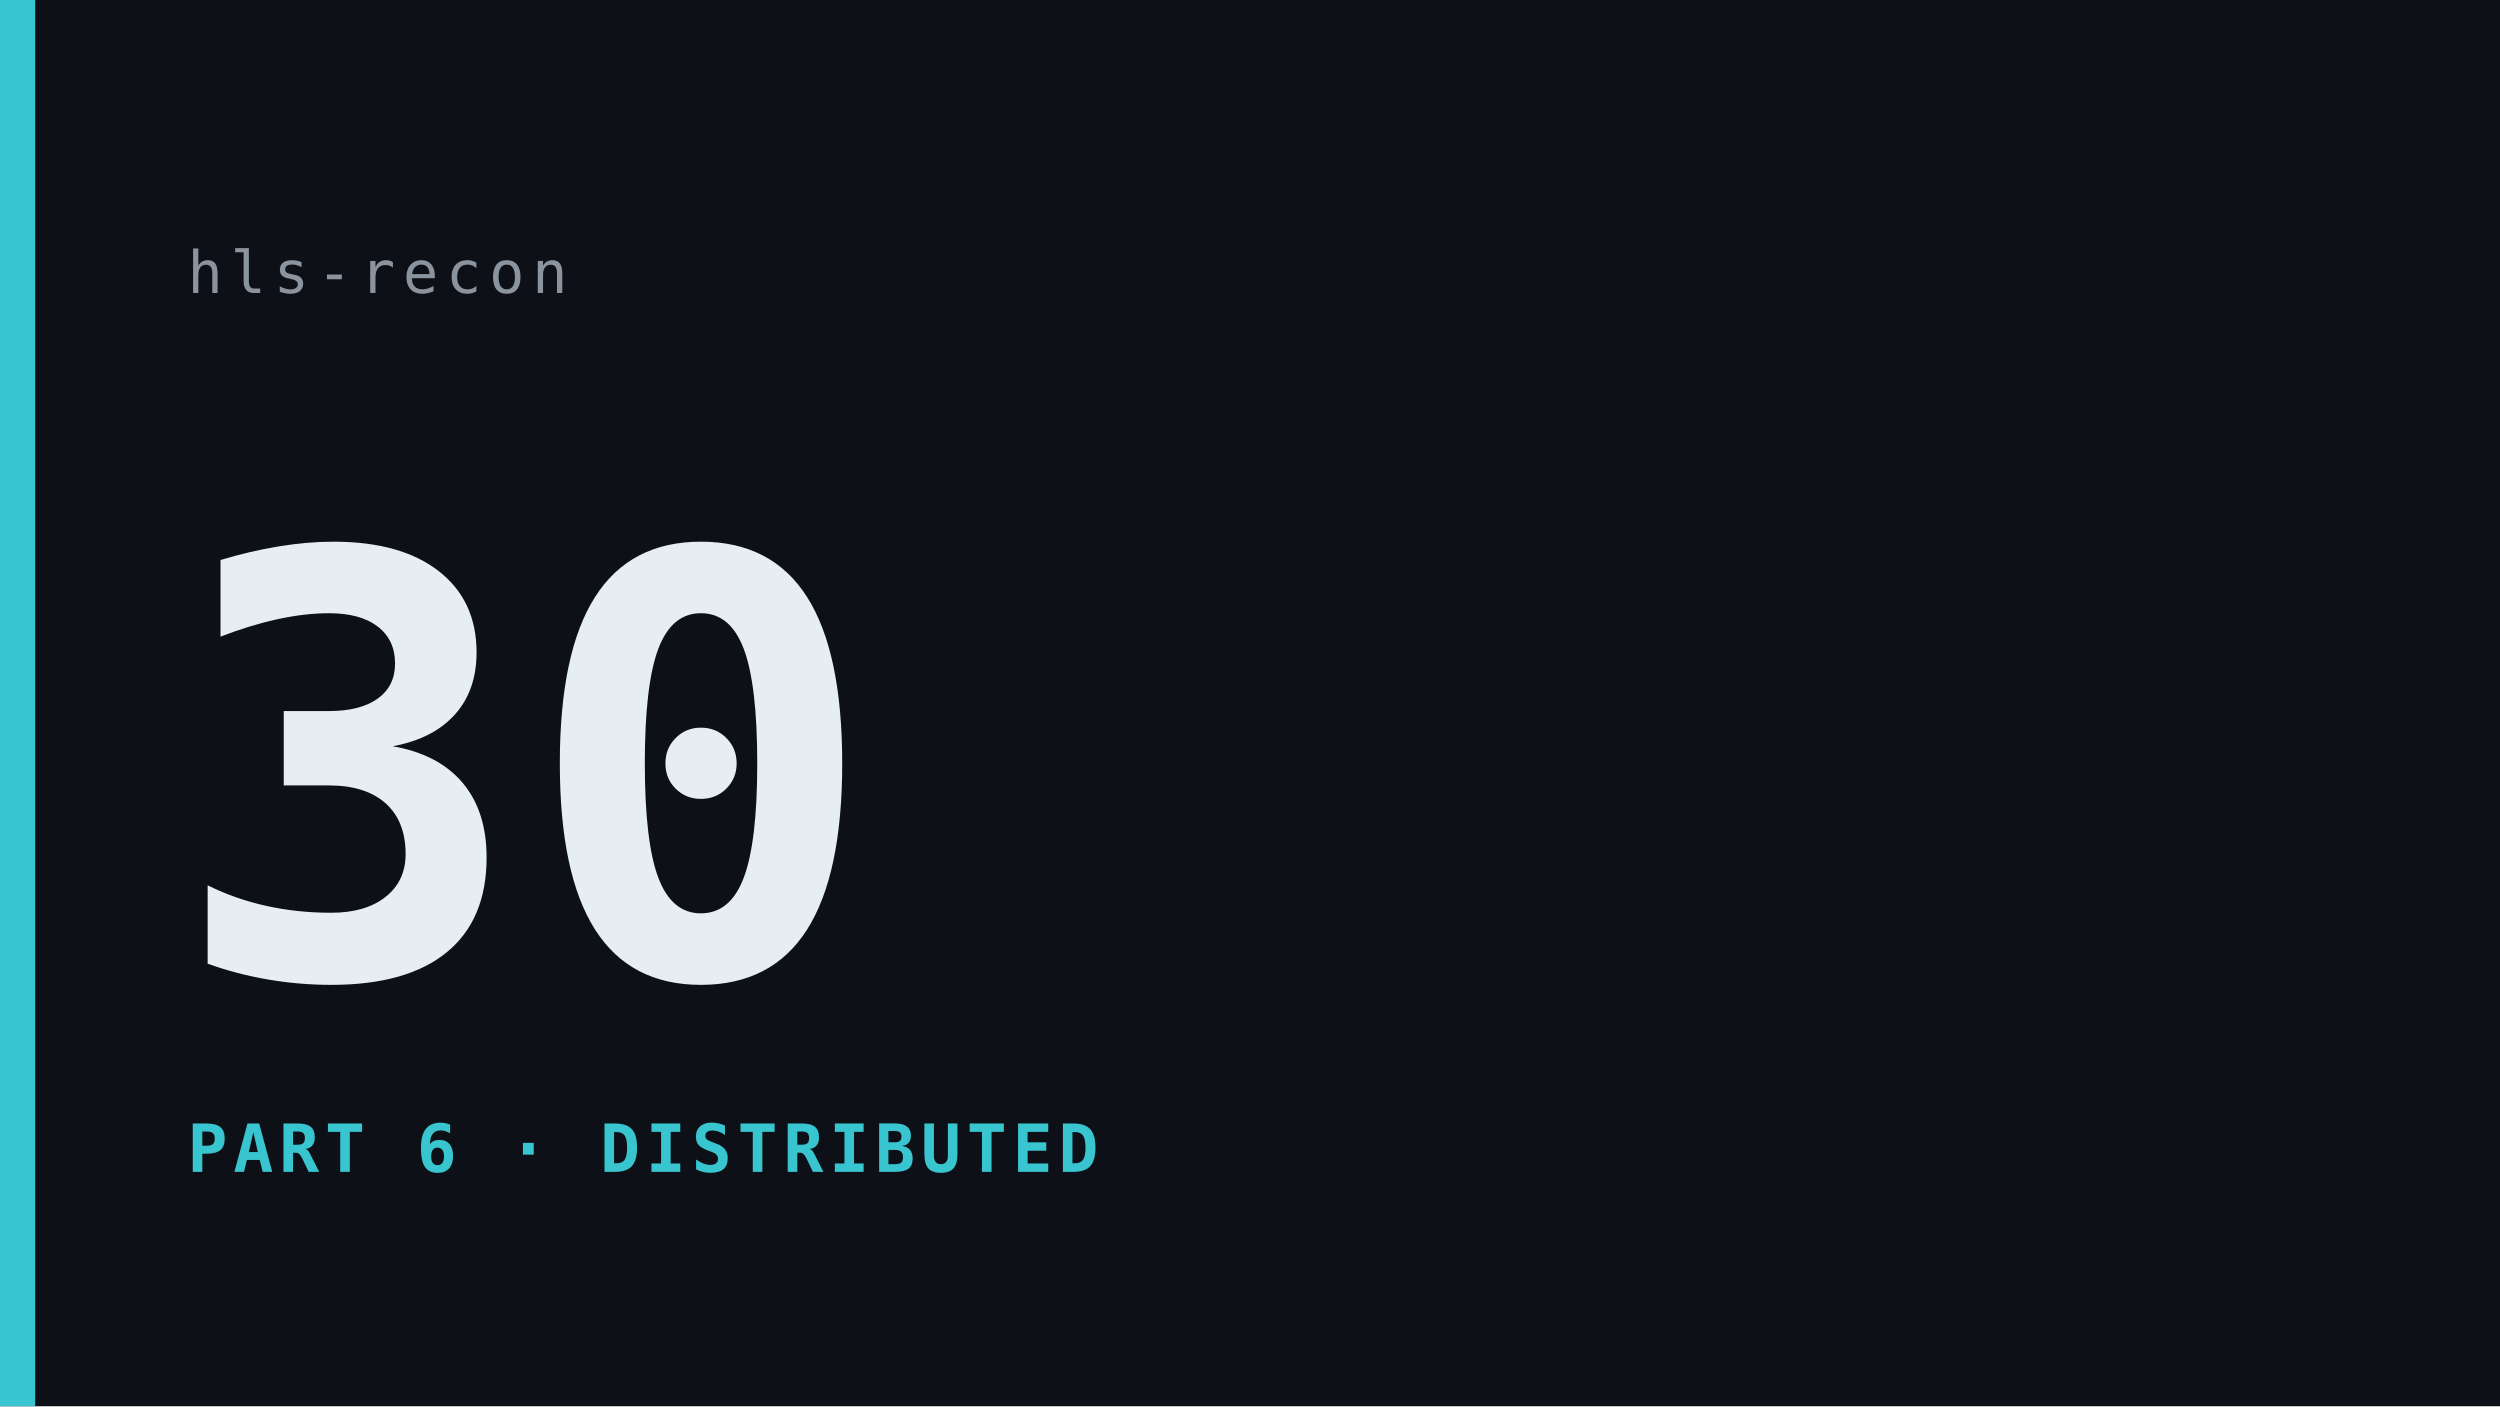
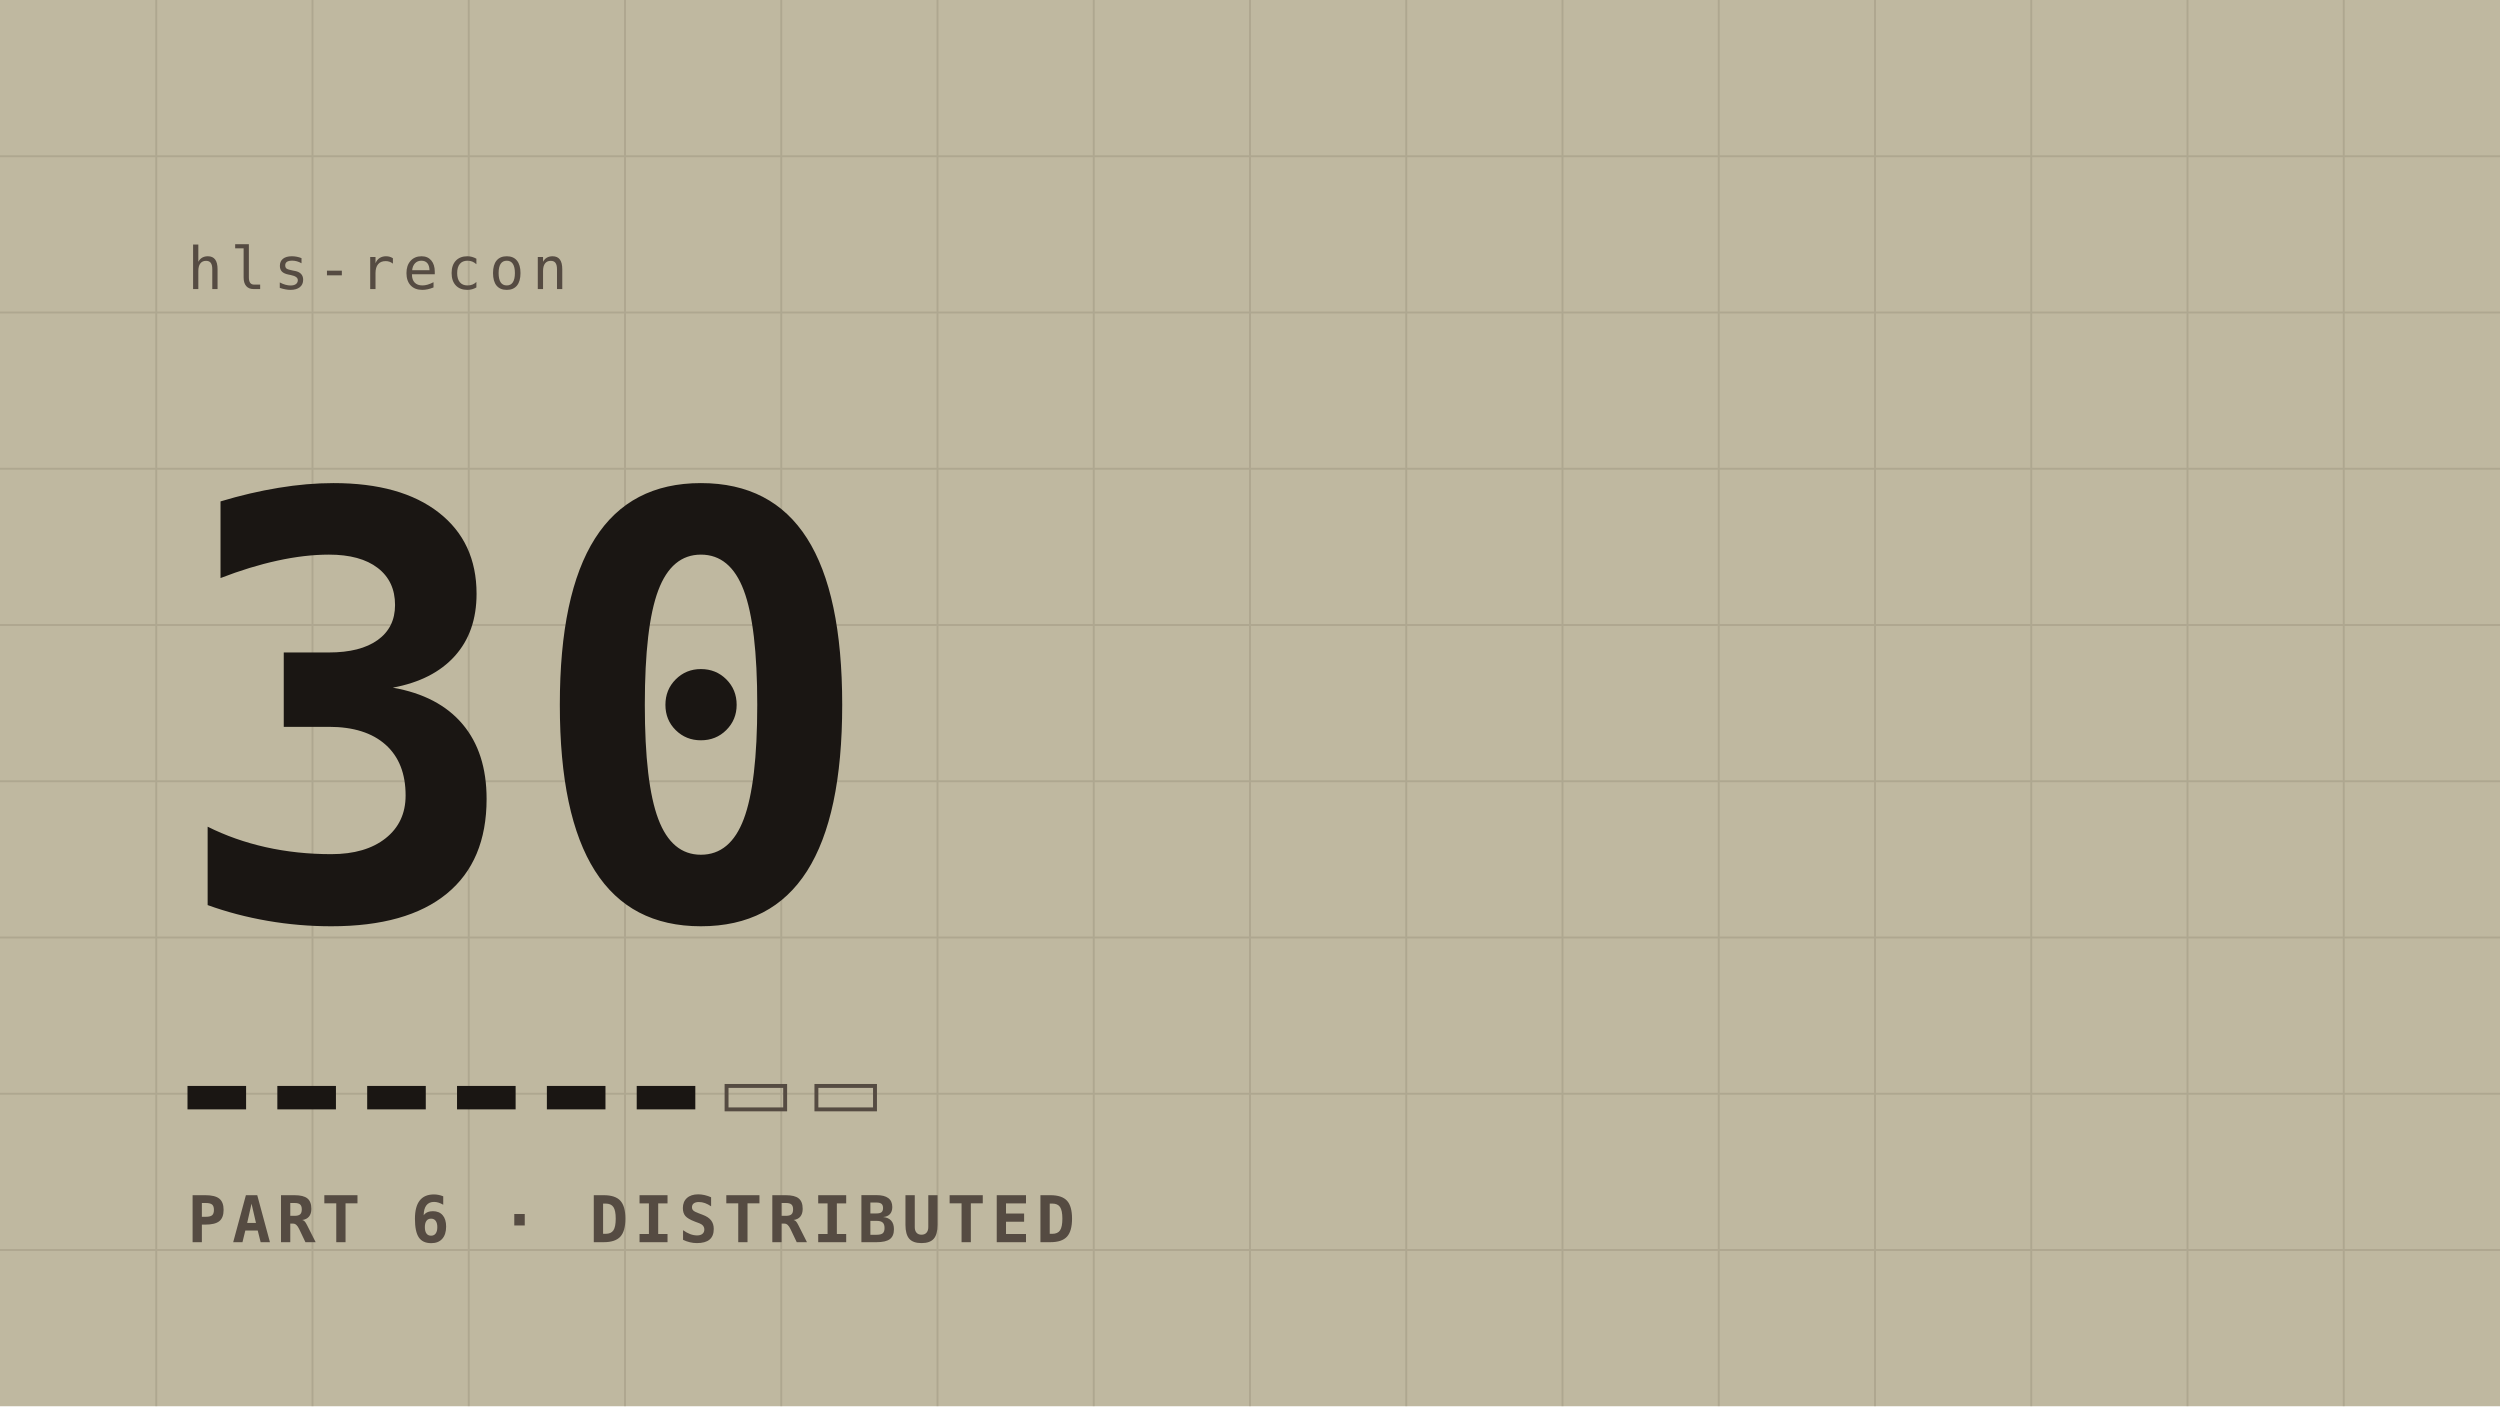
- <svg xmlns="http://www.w3.org/2000/svg" viewBox="0 0 1280 720" role="img" aria-label="hls-recon 제30장 위임의 경계">
-   <style>
-     .bg{fill:#0d1117}.ink{fill:#e6edf3}.muted{fill:#8b949e}.acc{fill:#39c5cf}
-   </style>
-   <rect class="bg" width="1280" height="720" />
-   <rect class="acc" x="0" y="0" width="18" height="720" />
-   <text class="muted" x="96" y="150" font-family="ui-monospace, SFMono-Regular, Menlo, Consolas, monospace" font-size="30" letter-spacing="4">hls-recon</text>
-   <text class="ink" x="88" y="500" font-family="ui-monospace, SFMono-Regular, Menlo, Consolas, monospace" font-size="300" font-weight="700">30</text>
-   <text class="acc" x="96" y="600" font-family="ui-monospace, SFMono-Regular, Menlo, Consolas, monospace" font-size="34" font-weight="700" letter-spacing="3">PART 6 · DISTRIBUTED</text>
+ <svg xmlns="http://www.w3.org/2000/svg" viewBox="0 0 1280 720" width="1280" height="720">
+   <rect width="1280" height="720" fill="#bfb8a0" />
+   <path d="M80 0V720M160 0V720M240 0V720M320 0V720M400 0V720M480 0V720M560 0V720M640 0V720M720 0V720M800 0V720M880 0V720M960 0V720M1040 0V720M1120 0V720M1200 0V720M0 80H1280M0 160H1280M0 240H1280M0 320H1280M0 400H1280M0 480H1280M0 560H1280M0 640H1280" stroke="#948c76" stroke-width="1" opacity=".38" fill="none" />
+   <text x="96" y="148" font-family="ui-monospace, SFMono-Regular, Menlo, Consolas, monospace" font-size="30" font-weight="400" letter-spacing="4" fill="#554b42">hls-recon</text>
+   <text x="88" y="470" font-family="ui-monospace, SFMono-Regular, Menlo, Consolas, monospace" font-size="300" font-weight="700" fill="#1a1613">30</text>
+   <rect x="96" y="556" width="30" height="12" fill="#1a1613" />
+   <rect x="142" y="556" width="30" height="12" fill="#1a1613" />
+   <rect x="188" y="556" width="30" height="12" fill="#1a1613" />
+   <rect x="234" y="556" width="30" height="12" fill="#1a1613" />
+   <rect x="280" y="556" width="30" height="12" fill="#1a1613" />
+   <rect x="326" y="556" width="30" height="12" fill="#1a1613" />
+   <rect x="372" y="556" width="30" height="12" fill="none" stroke="#554b42" stroke-width="2" />
+   <rect x="418" y="556" width="30" height="12" fill="none" stroke="#554b42" stroke-width="2" />
+   <text x="96" y="636" font-family="ui-monospace, SFMono-Regular, Menlo, Consolas, monospace" font-size="33" font-weight="700" letter-spacing="3" fill="#554b42">PART 6 · DISTRIBUTED</text>
</svg>
